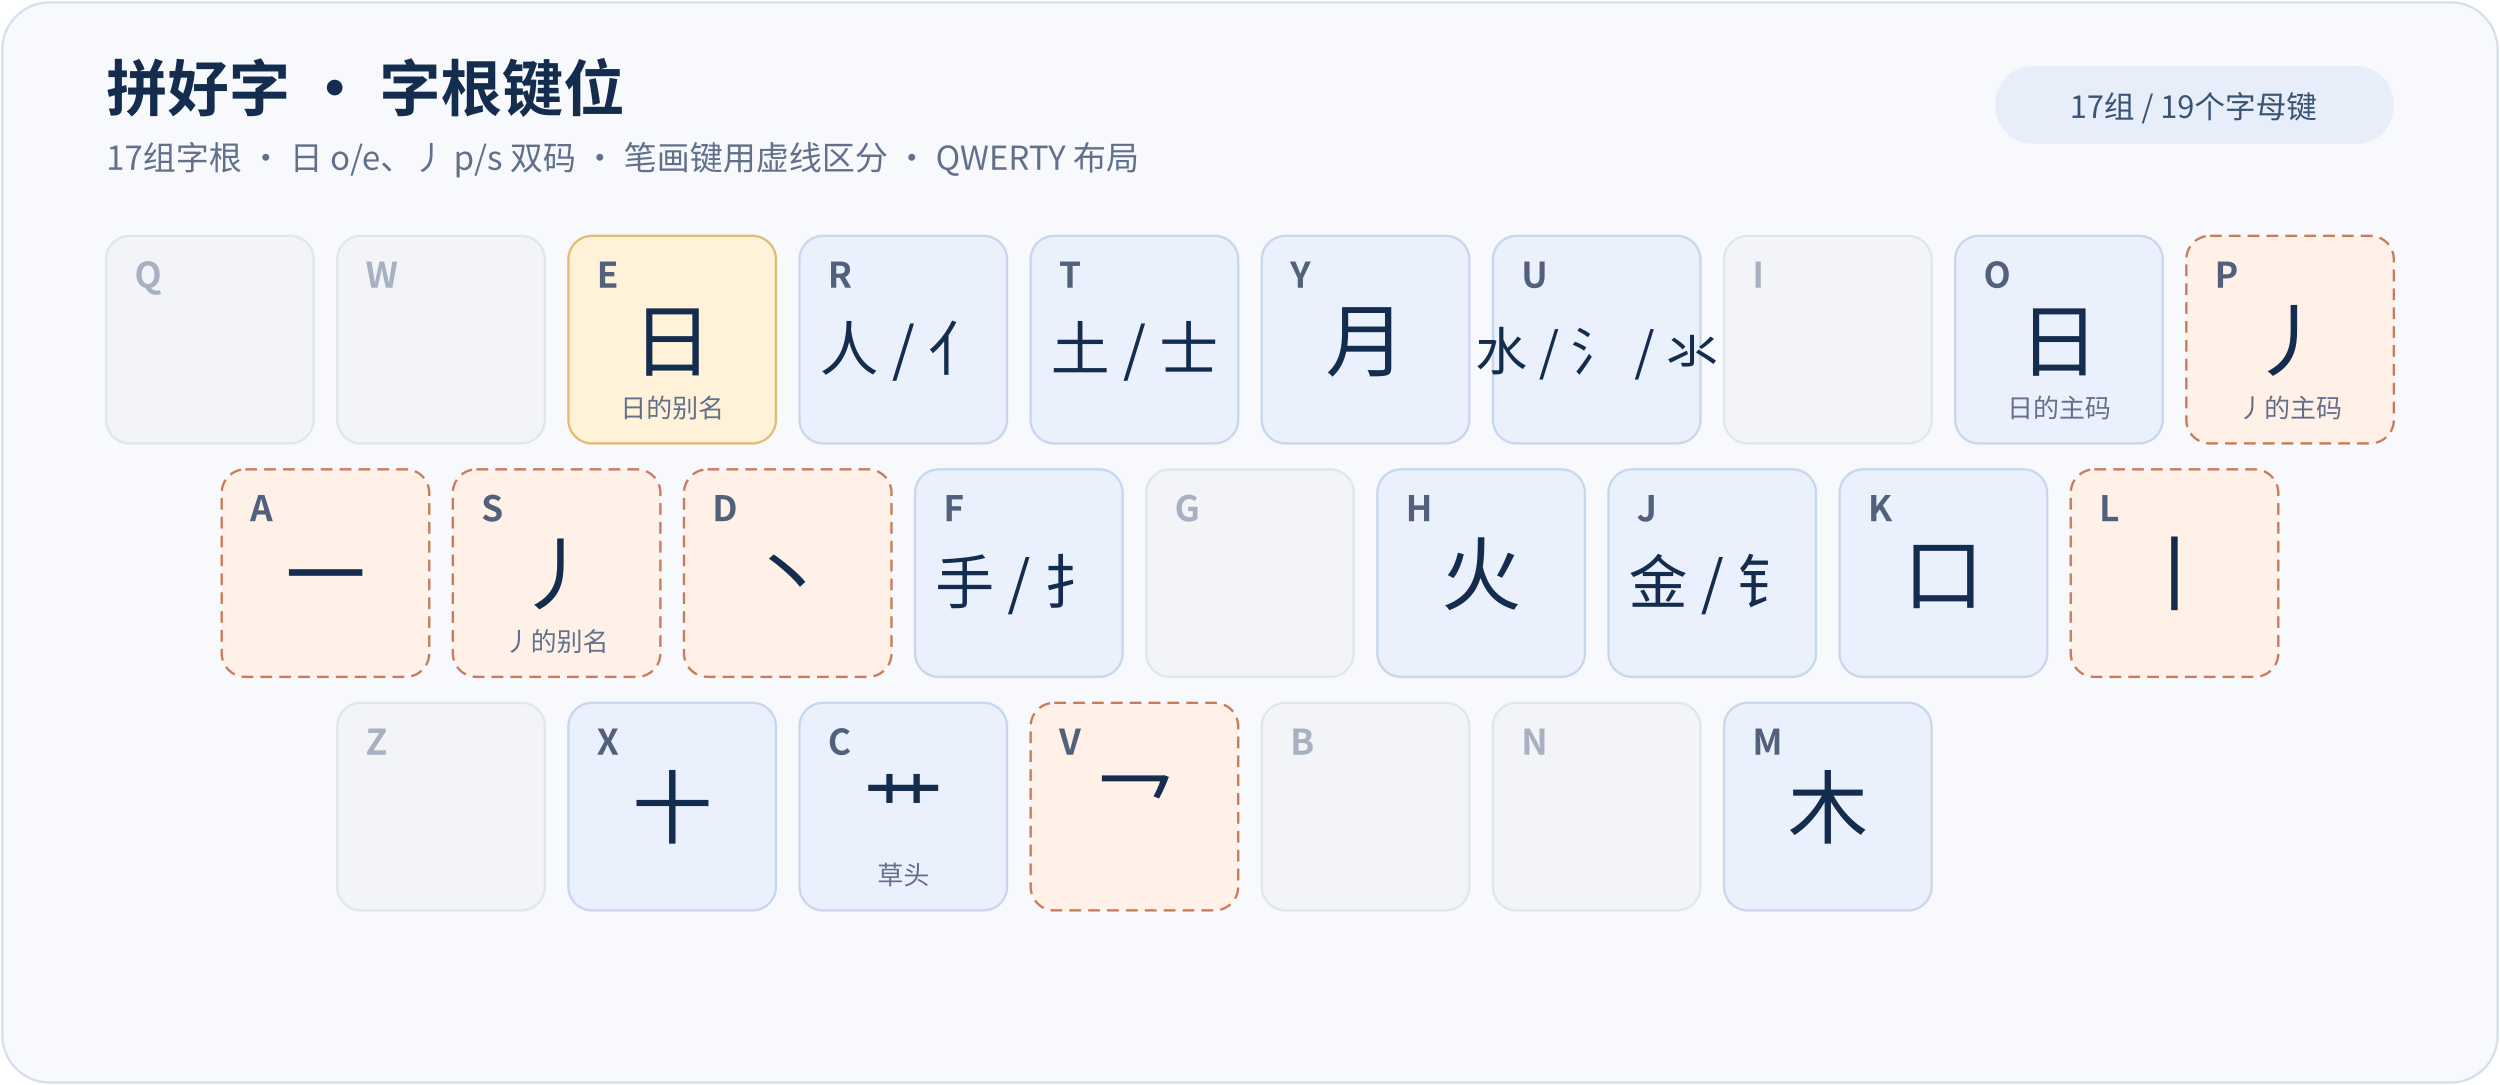
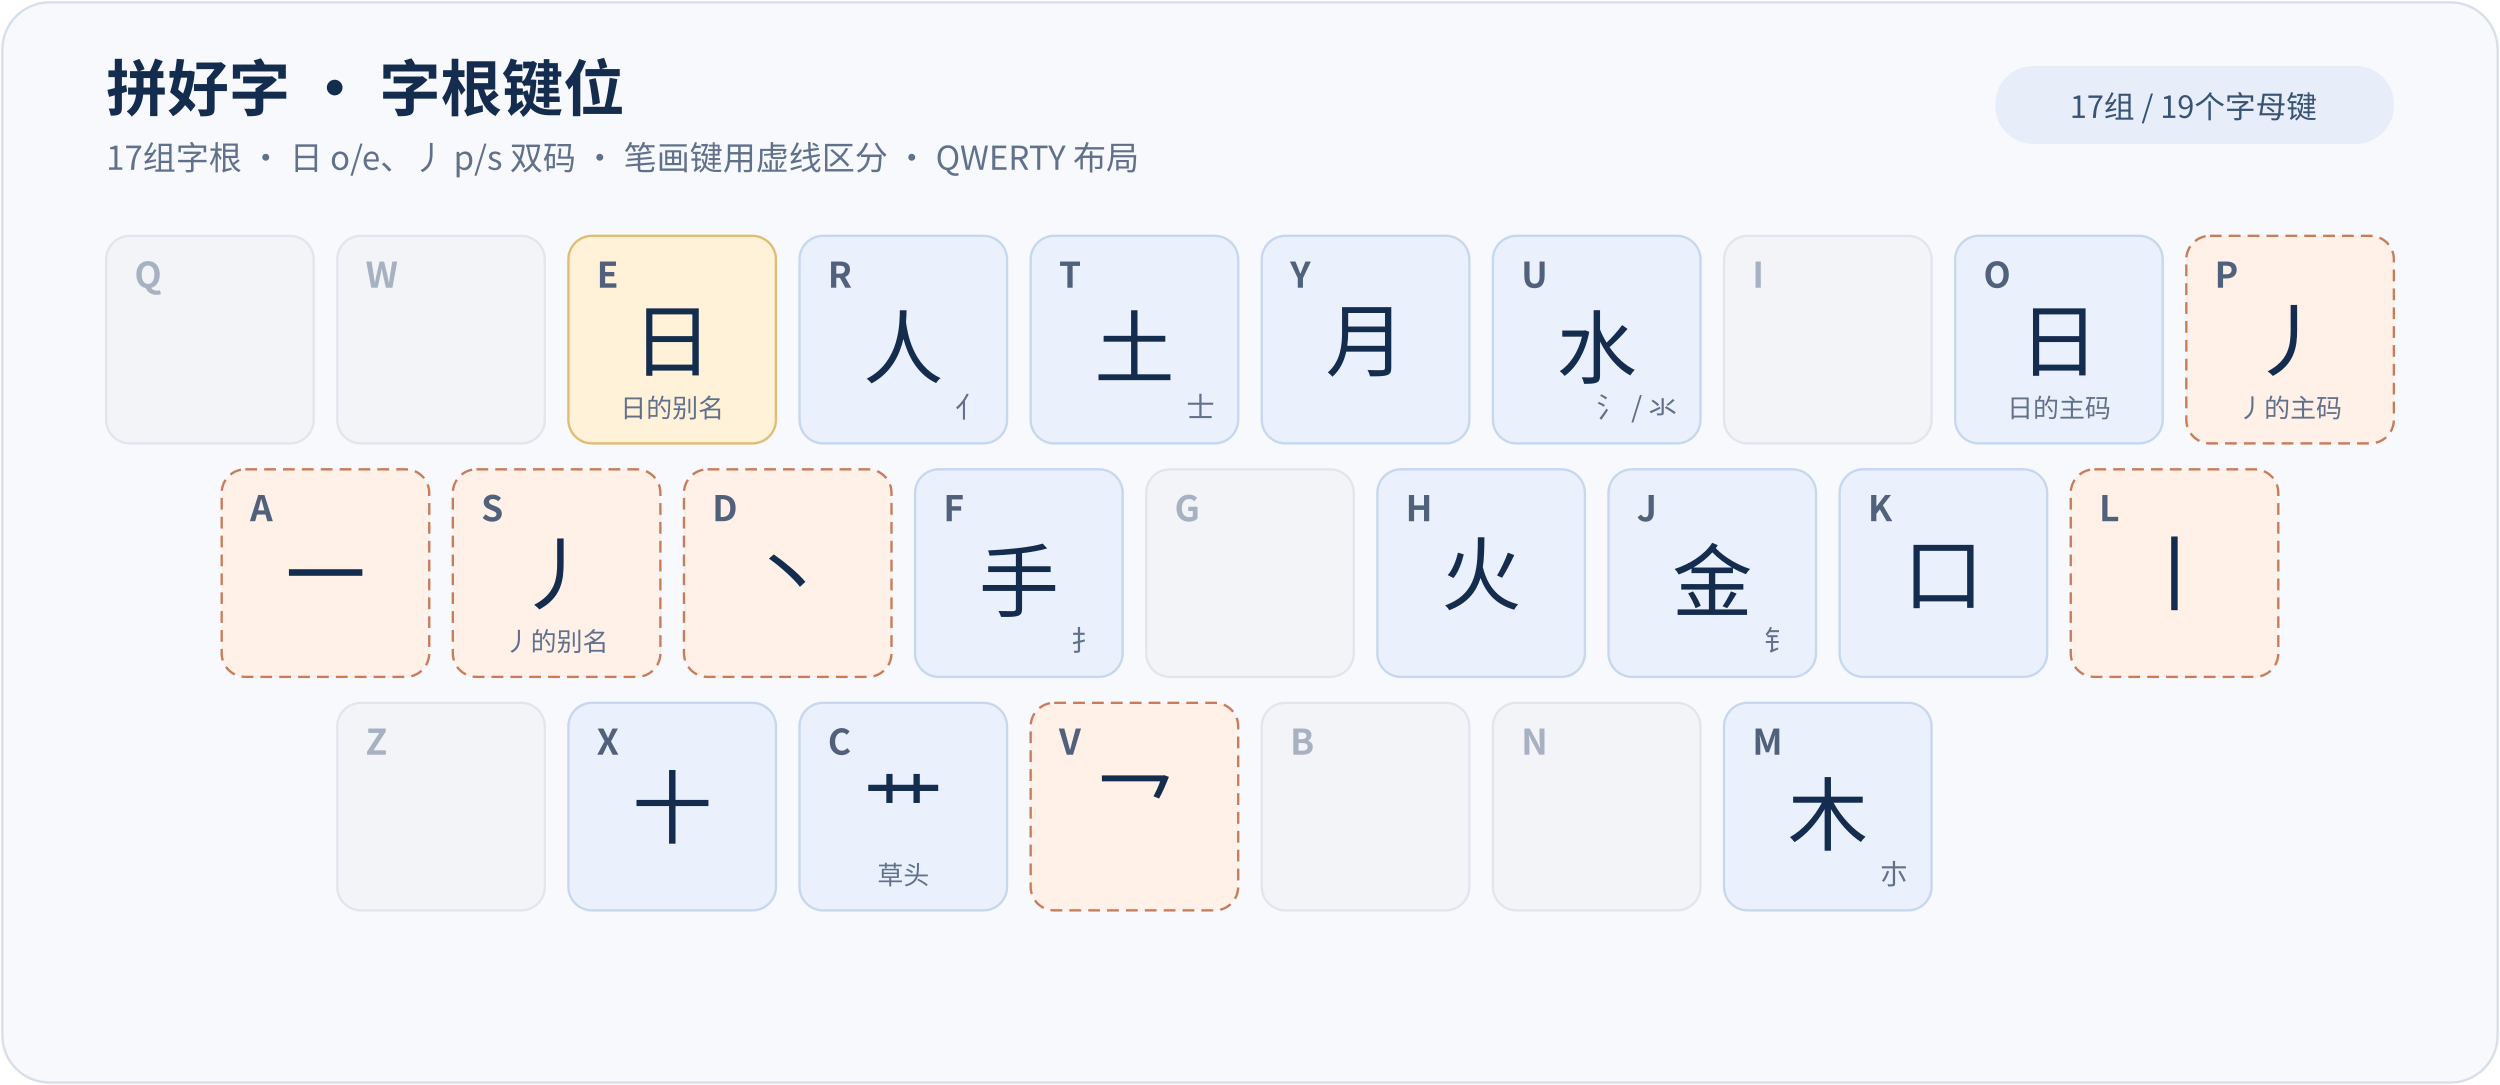
<svg xmlns="http://www.w3.org/2000/svg" width="1060" height="460" viewBox="0 0 1060 460" role="img" aria-labelledby="title description">
-   <style>text{font-family:"Noto Sans CJK SC","Microsoft YaHei","PingFang SC",sans-serif}.letter{font-size:15px;font-weight:700;fill:#52617b}.root{font-size:34px;font-weight:500;fill:#142d4e}.note{font-size:11px;fill:#61718b}.stroke-key rect{fill:#fff0e8;stroke:#c77c5a;stroke-dasharray:5 3}</style>
+   <style>text{font-family:"Noto Sans CJK SC","Microsoft YaHei","PingFang SC",sans-serif}.letter{font-size:15px;font-weight:700;fill:#52617b}.root{font-size:34px;font-weight:500;fill:#142d4e}.alias{font-size:12px;fill:#61718b}.note{font-size:11px;fill:#61718b}.stroke-key rect{fill:#fff0e8;stroke:#c77c5a;stroke-dasharray:5 3}</style>
  <rect x="1" y="1" width="1058" height="458" rx="20" fill="#f7f9fc" stroke="#d6dfeb" />
  <text x="45" y="47" font-size="26" font-weight="700" fill="#142d4e">拼好字 · 字根键位</text>
  <text x="45" y="72" font-size="14" fill="#61718b">17组字根 · 日 o/e、丿 p/s 双码 · 笔画键用虚线区分 · QWERTY 布局</text>
  <rect x="846" y="28" width="169" height="33" rx="16" fill="#e7eef9" />
  <text x="930" y="50" text-anchor="middle" font-size="13" fill="#385374">17组 / 19个字母键</text>
  <g data-key="q" data-roots="" data-alias="false" transform="translate(45 100)">
    <rect width="88" height="88" rx="10" fill="#f2f4f7" stroke="#e1e6ee" />
    <text class="letter" x="12" y="22" style="fill:#a7b1c2">Q</text>
  </g>
  <g data-key="w" data-roots="" data-alias="false" transform="translate(143 100)">
    <rect width="88" height="88" rx="10" fill="#f2f4f7" stroke="#e1e6ee" />
    <text class="letter" x="12" y="22" style="fill:#a7b1c2">W</text>
  </g>
  <g data-key="e" data-roots="日" data-alias="true" transform="translate(241 100)">
    <rect width="88" height="88" rx="10" fill="#fff2d8" stroke="#dfbd74" />
    <text class="letter" x="12" y="22">E</text>
    <text class="root" x="44" y="57" text-anchor="middle">日</text>
    <text class="note" x="44" y="77" text-anchor="middle">日的别名</text>
  </g>
  <g data-key="r" data-roots="人" data-alias="false" transform="translate(339 100)">
    <rect width="88" height="88" rx="10" fill="#eaf1fc" stroke="#c7d7ed" />
    <text class="letter" x="12" y="22">R</text>
-     <text class="root" style="font-size:25px" x="44" y="57" text-anchor="middle">人 / 亻</text>
+     <text class="root" x="44" y="60" text-anchor="middle">人</text>
+     <text class="alias" x="78" y="77" text-anchor="end">亻</text>
  </g>
  <g data-key="t" data-roots="土士" data-alias="false" transform="translate(437 100)">
    <rect width="88" height="88" rx="10" fill="#eaf1fc" stroke="#c7d7ed" />
    <text class="letter" x="12" y="22">T</text>
-     <text class="root" style="font-size:25px" x="44" y="57" text-anchor="middle">土 / 士</text>
+     <text class="root" x="44" y="60" text-anchor="middle">土</text>
+     <text class="alias" x="78" y="77" text-anchor="end">士</text>
  </g>
  <g data-key="y" data-roots="月" data-alias="false" transform="translate(535 100)">
    <rect width="88" height="88" rx="10" fill="#eaf1fc" stroke="#c7d7ed" />
    <text class="letter" x="12" y="22">Y</text>
    <text class="root" x="44" y="57" text-anchor="middle">月</text>
  </g>
  <g data-key="u" data-roots="水" data-alias="false" transform="translate(633 100)">
    <rect width="88" height="88" rx="10" fill="#eaf1fc" stroke="#c7d7ed" />
    <text class="letter" x="12" y="22">U</text>
-     <text class="root" style="font-size:22px" x="44" y="57" text-anchor="middle">水 / 氵 / 氺</text>
+     <text class="root" x="44" y="60" text-anchor="middle">水</text>
+     <text class="alias" x="78" y="77" text-anchor="end">氵 / 氺</text>
  </g>
  <g data-key="i" data-roots="" data-alias="false" transform="translate(731 100)">
    <rect width="88" height="88" rx="10" fill="#f2f4f7" stroke="#e1e6ee" />
    <text class="letter" x="12" y="22" style="fill:#a7b1c2">I</text>
  </g>
  <g data-key="o" data-roots="日" data-alias="false" transform="translate(829 100)">
    <rect width="88" height="88" rx="10" fill="#eaf1fc" stroke="#c7d7ed" />
    <text class="letter" x="12" y="22">O</text>
    <text class="root" x="44" y="57" text-anchor="middle">日</text>
    <text class="note" x="44" y="77" text-anchor="middle">日的主码</text>
  </g>
  <g class="stroke-key" data-key="p" data-roots="丿" data-alias="false" transform="translate(927 100)">
    <rect width="88" height="88" rx="10" fill="#eaf1fc" stroke="#c7d7ed" />
    <text class="letter" x="12" y="22">P</text>
    <text class="root" x="44" y="57" text-anchor="middle">丿</text>
    <text class="note" x="44" y="77" text-anchor="middle">丿的主码</text>
  </g>
  <g class="stroke-key" data-key="a" data-roots="一" data-alias="false" transform="translate(94 199)">
    <rect width="88" height="88" rx="10" fill="#eaf1fc" stroke="#c7d7ed" />
    <text class="letter" x="12" y="22">A</text>
    <text class="root" x="44" y="57" text-anchor="middle">一</text>
  </g>
  <g class="stroke-key" data-key="s" data-roots="丿" data-alias="true" transform="translate(192 199)">
    <rect width="88" height="88" rx="10" fill="#fff2d8" stroke="#dfbd74" />
    <text class="letter" x="12" y="22">S</text>
    <text class="root" x="44" y="57" text-anchor="middle">丿</text>
    <text class="note" x="44" y="77" text-anchor="middle">丿的别名</text>
  </g>
  <g class="stroke-key" data-key="d" data-roots="丶" data-alias="false" transform="translate(290 199)">
    <rect width="88" height="88" rx="10" fill="#eaf1fc" stroke="#c7d7ed" />
    <text class="letter" x="12" y="22">D</text>
    <text class="root" x="44" y="57" text-anchor="middle">丶</text>
  </g>
  <g data-key="f" data-roots="手扌" data-alias="false" transform="translate(388 199)">
    <rect width="88" height="88" rx="10" fill="#eaf1fc" stroke="#c7d7ed" />
    <text class="letter" x="12" y="22">F</text>
-     <text class="root" style="font-size:25px" x="44" y="57" text-anchor="middle">手 / 扌</text>
+     <text class="root" x="44" y="60" text-anchor="middle">手</text>
+     <text class="alias" x="78" y="77" text-anchor="end">扌</text>
  </g>
  <g data-key="g" data-roots="" data-alias="false" transform="translate(486 199)">
    <rect width="88" height="88" rx="10" fill="#f2f4f7" stroke="#e1e6ee" />
    <text class="letter" x="12" y="22" style="fill:#a7b1c2">G</text>
  </g>
  <g data-key="h" data-roots="火" data-alias="false" transform="translate(584 199)">
    <rect width="88" height="88" rx="10" fill="#eaf1fc" stroke="#c7d7ed" />
    <text class="letter" x="12" y="22">H</text>
    <text class="root" x="44" y="57" text-anchor="middle">火</text>
  </g>
  <g data-key="j" data-roots="金钅" data-alias="false" transform="translate(682 199)">
    <rect width="88" height="88" rx="10" fill="#eaf1fc" stroke="#c7d7ed" />
    <text class="letter" x="12" y="22">J</text>
-     <text class="root" style="font-size:25px" x="44" y="57" text-anchor="middle">金 / 钅</text>
+     <text class="root" x="44" y="60" text-anchor="middle">金</text>
+     <text class="alias" x="78" y="77" text-anchor="end">钅</text>
  </g>
  <g data-key="k" data-roots="口" data-alias="false" transform="translate(780 199)">
    <rect width="88" height="88" rx="10" fill="#eaf1fc" stroke="#c7d7ed" />
    <text class="letter" x="12" y="22">K</text>
    <text class="root" x="44" y="57" text-anchor="middle">口</text>
  </g>
  <g class="stroke-key" data-key="l" data-roots="丨" data-alias="false" transform="translate(878 199)">
    <rect width="88" height="88" rx="10" fill="#eaf1fc" stroke="#c7d7ed" />
    <text class="letter" x="12" y="22">L</text>
    <text class="root" x="44" y="57" text-anchor="middle">丨</text>
  </g>
  <g data-key="z" data-roots="" data-alias="false" transform="translate(143 298)">
    <rect width="88" height="88" rx="10" fill="#f2f4f7" stroke="#e1e6ee" />
    <text class="letter" x="12" y="22" style="fill:#a7b1c2">Z</text>
  </g>
  <g data-key="x" data-roots="十" data-alias="false" transform="translate(241 298)">
    <rect width="88" height="88" rx="10" fill="#eaf1fc" stroke="#c7d7ed" />
    <text class="letter" x="12" y="22">X</text>
    <text class="root" x="44" y="57" text-anchor="middle">十</text>
  </g>
  <g data-key="c" data-roots="草" data-alias="false" transform="translate(339 298)">
    <rect width="88" height="88" rx="10" fill="#eaf1fc" stroke="#c7d7ed" />
    <text class="letter" x="12" y="22">C</text>
    <text class="root" x="44" y="57" text-anchor="middle">艹</text>
    <text class="note" x="44" y="77" text-anchor="middle">草头</text>
  </g>
  <g class="stroke-key" data-key="v" data-roots="乛" data-alias="false" transform="translate(437 298)">
    <rect width="88" height="88" rx="10" fill="#eaf1fc" stroke="#c7d7ed" />
    <text class="letter" x="12" y="22">V</text>
    <text class="root" x="44" y="57" text-anchor="middle">乛</text>
  </g>
  <g data-key="b" data-roots="" data-alias="false" transform="translate(535 298)">
    <rect width="88" height="88" rx="10" fill="#f2f4f7" stroke="#e1e6ee" />
    <text class="letter" x="12" y="22" style="fill:#a7b1c2">B</text>
  </g>
  <g data-key="n" data-roots="" data-alias="false" transform="translate(633 298)">
    <rect width="88" height="88" rx="10" fill="#f2f4f7" stroke="#e1e6ee" />
    <text class="letter" x="12" y="22" style="fill:#a7b1c2">N</text>
  </g>
  <g data-key="m" data-roots="木" data-alias="false" transform="translate(731 298)">
    <rect width="88" height="88" rx="10" fill="#eaf1fc" stroke="#c7d7ed" />
    <text class="letter" x="12" y="22">M</text>
-     <text class="root" x="44" y="57" text-anchor="middle">木</text>
+     <text class="root" x="44" y="60" text-anchor="middle">木</text>
+     <text class="alias" x="78" y="77" text-anchor="end">朩</text>
  </g>
</svg>
